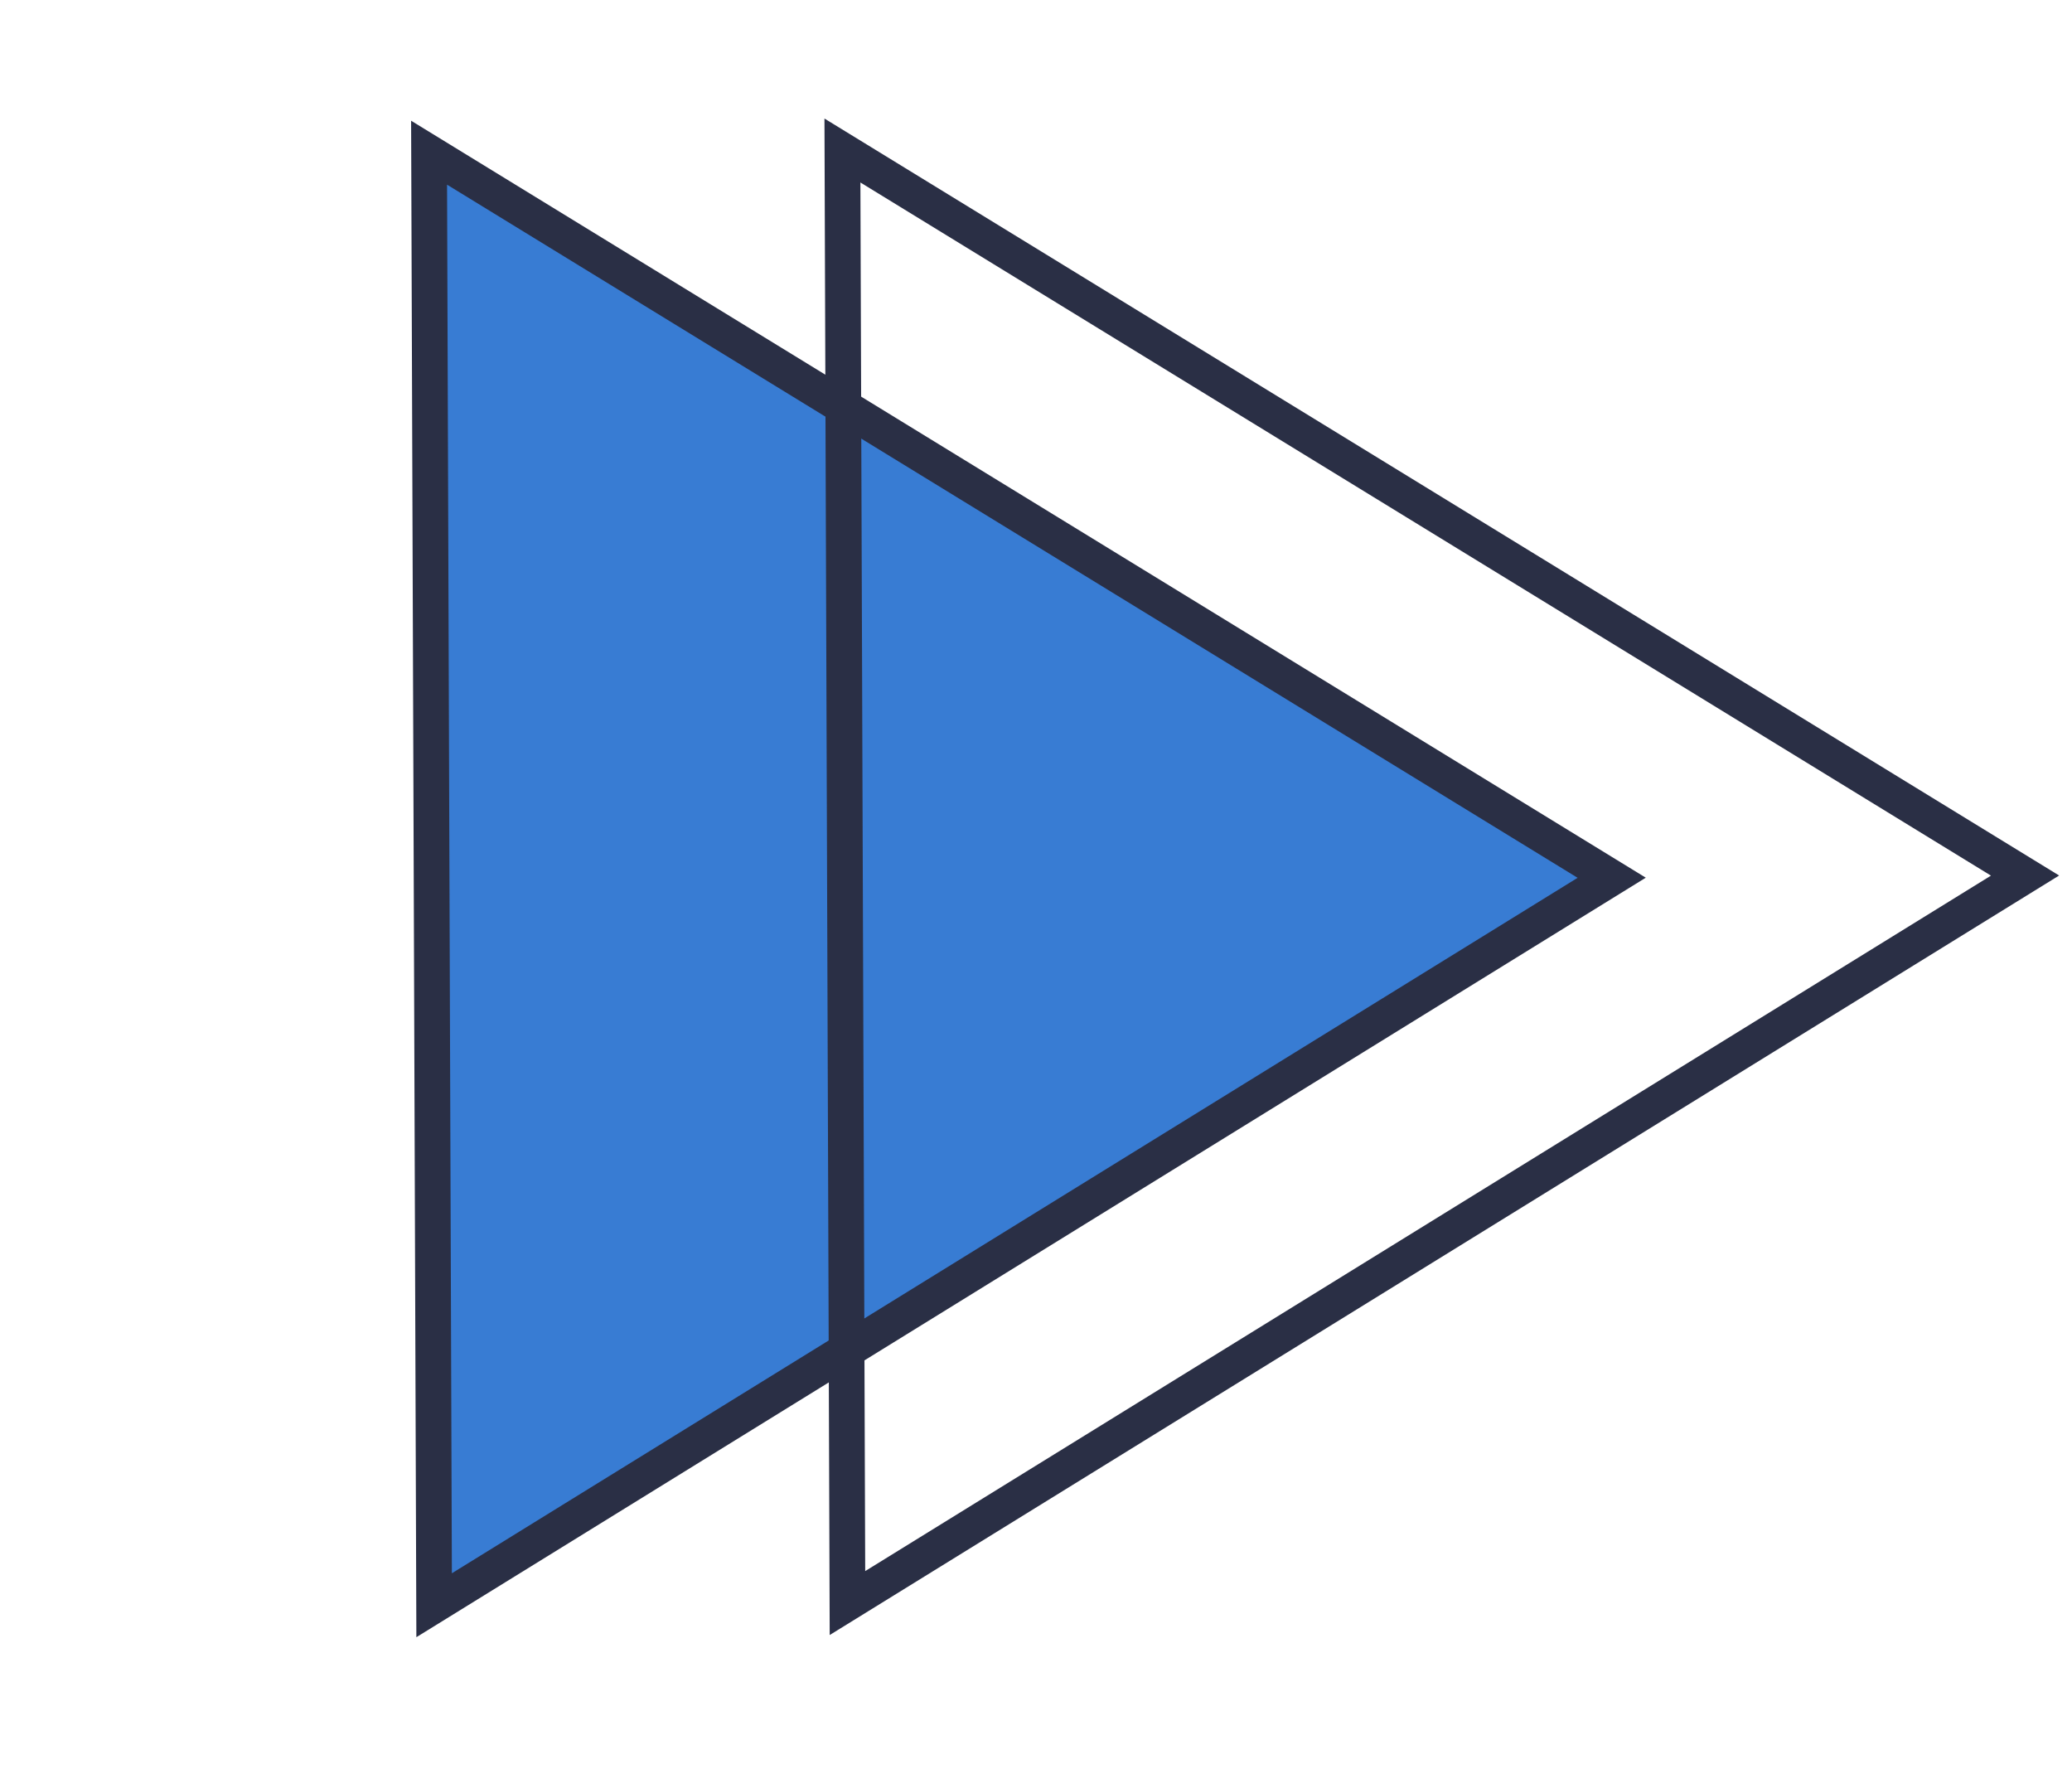
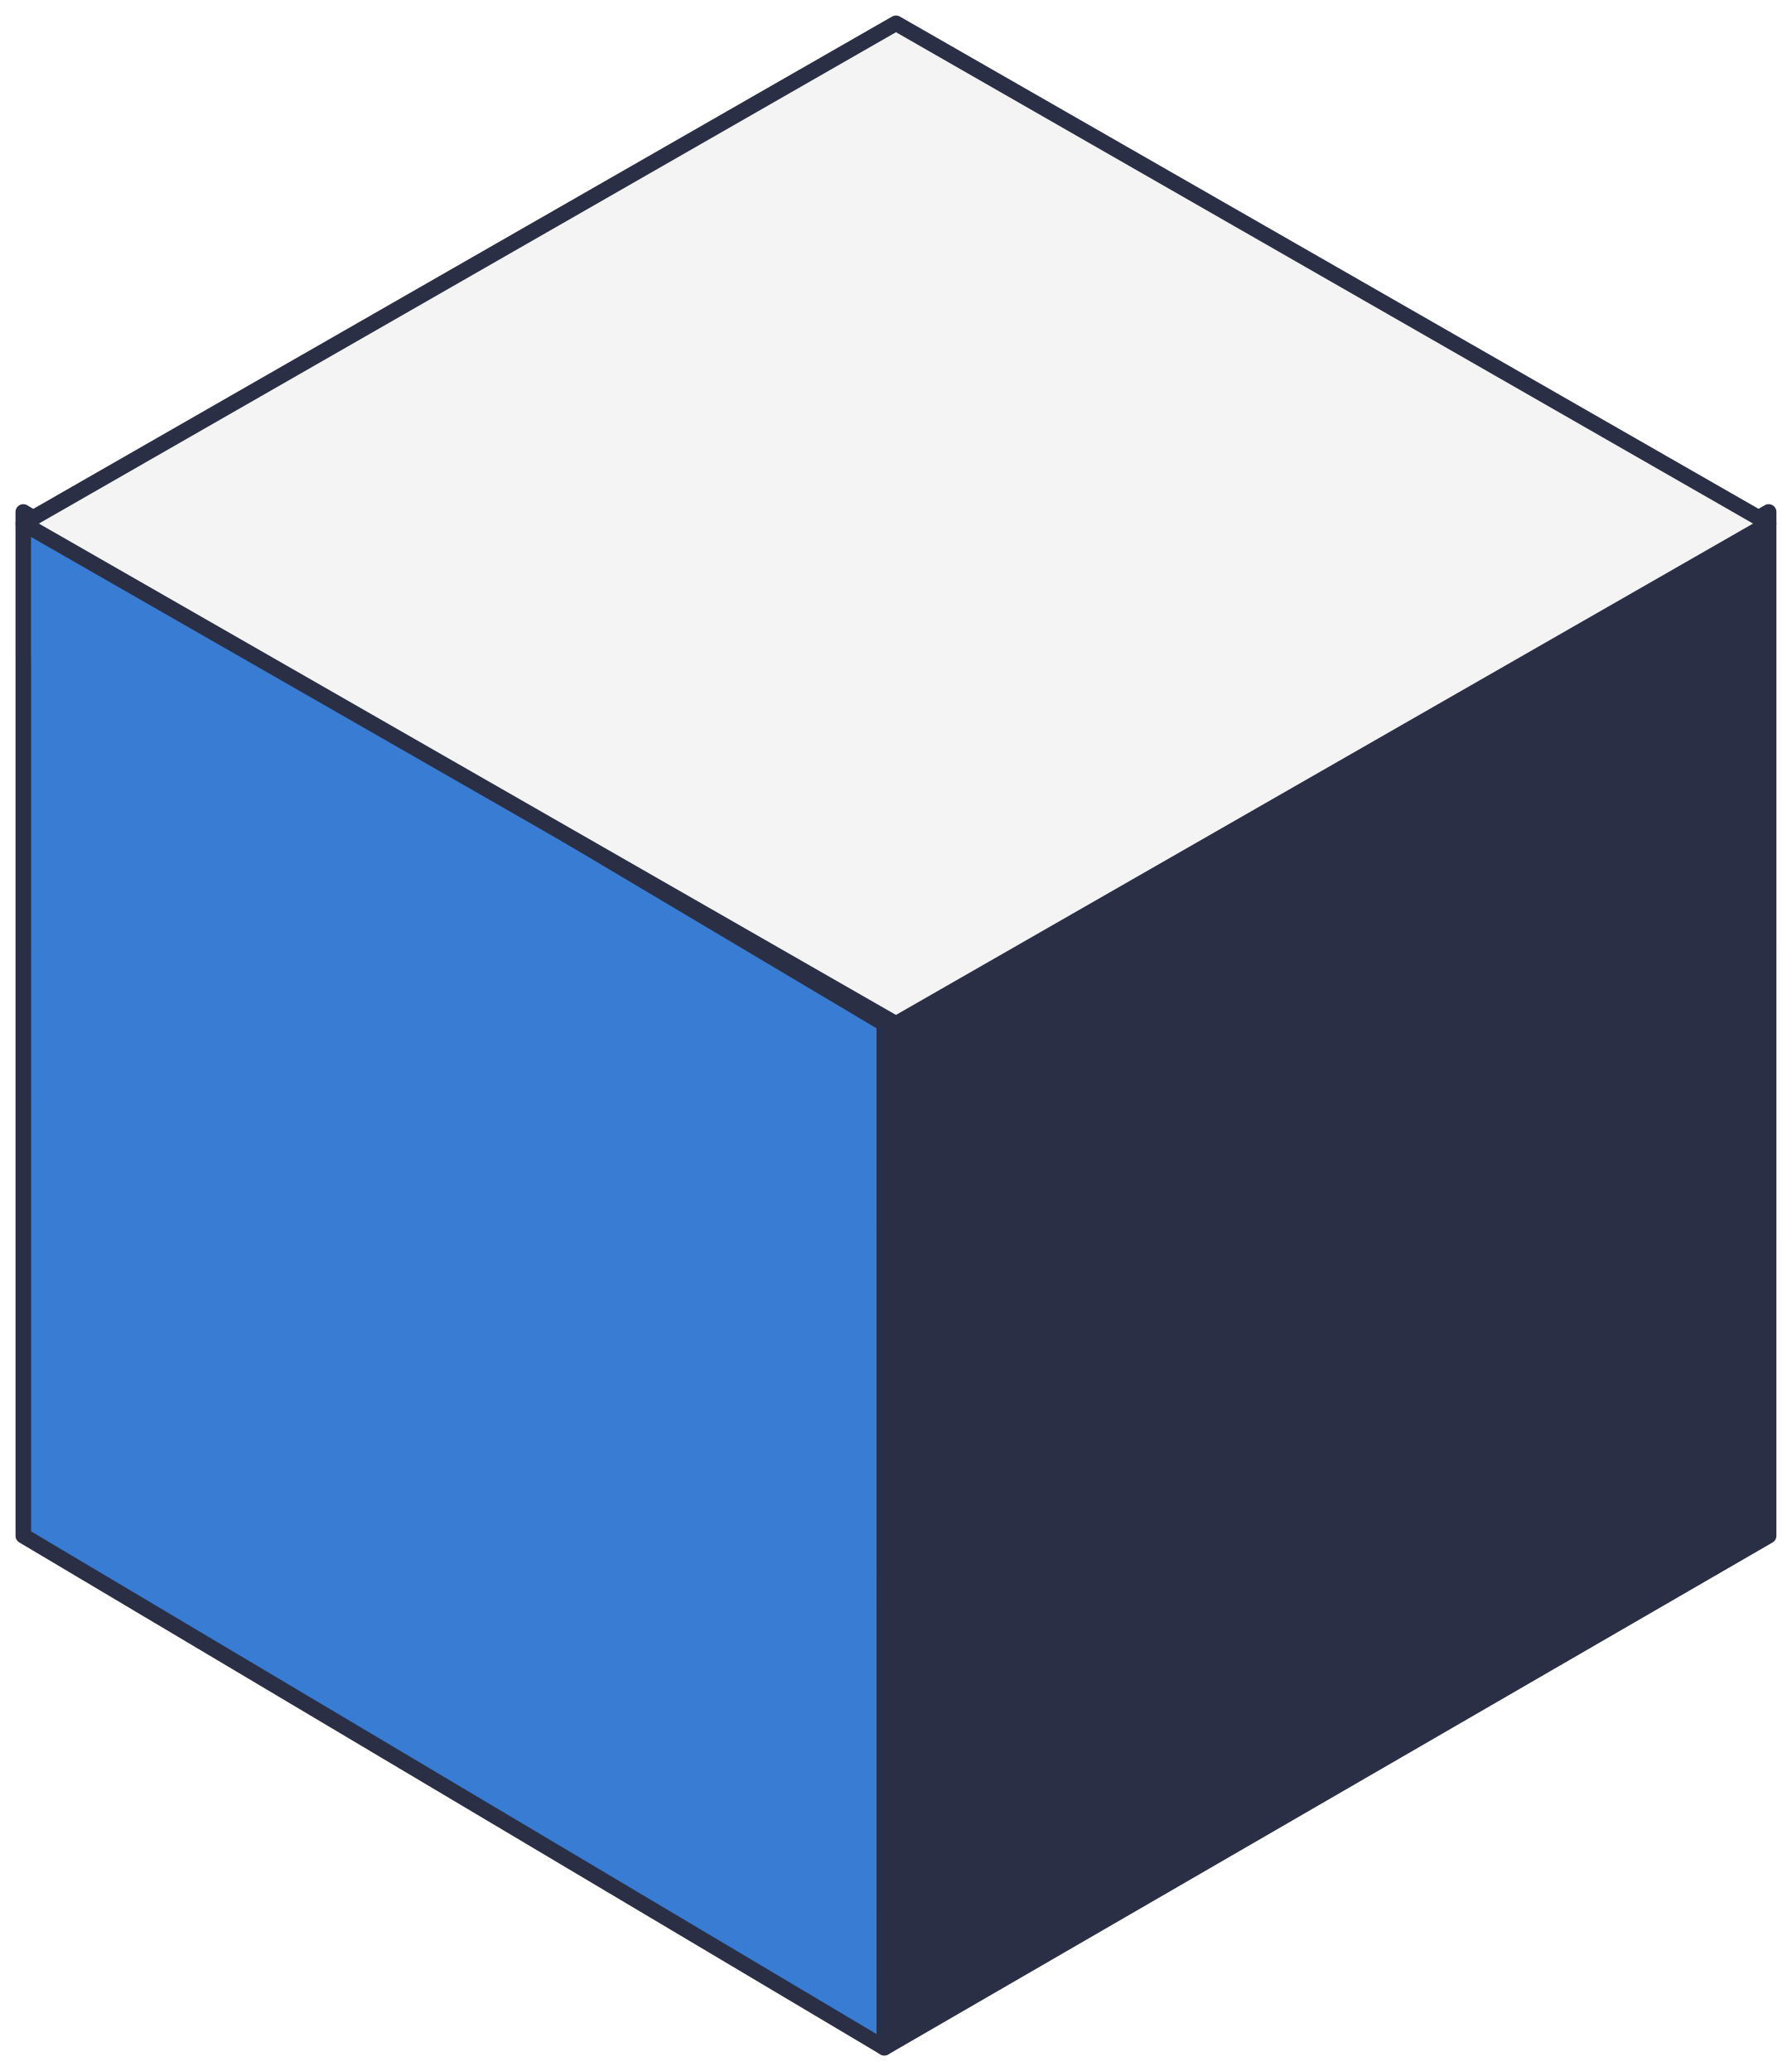
- <svg xmlns="http://www.w3.org/2000/svg" width="116" height="99" viewBox="0 0 116 99" fill="none">
-   <path d="M24.022 8.547L90.23 49.131L24.304 89.851L24.022 8.547Z" fill="#387CD3" stroke="#2A2F45" stroke-width="2" />
-   <path d="M47.163 8.425L113.371 49.009L47.444 89.729L47.163 8.425Z" stroke="#2A2F45" stroke-width="2" />
+ <svg xmlns="http://www.w3.org/2000/svg" width="77" height="89" viewBox="0 0 77 89" fill="none">
+   <path d="M1 22L37.999 44.001L38 88L1.001 65.999L1 22Z" fill="#387CD3" stroke="#2A2F45" stroke-width="0.667" stroke-linejoin="round" />
+   <path d="M38.002 44.001L76 22L75.999 65.999L38 88L38.002 44.001Z" fill="#2A2F45" stroke="#2A2F45" stroke-width="0.667" stroke-linejoin="round" />
+   <path d="M1 22.5L38.5 1L76 22.5L38.5 44L1 22.5Z" fill="#F4F4F4" stroke="#2A2F45" stroke-width="0.667" stroke-linejoin="round" />
</svg>
